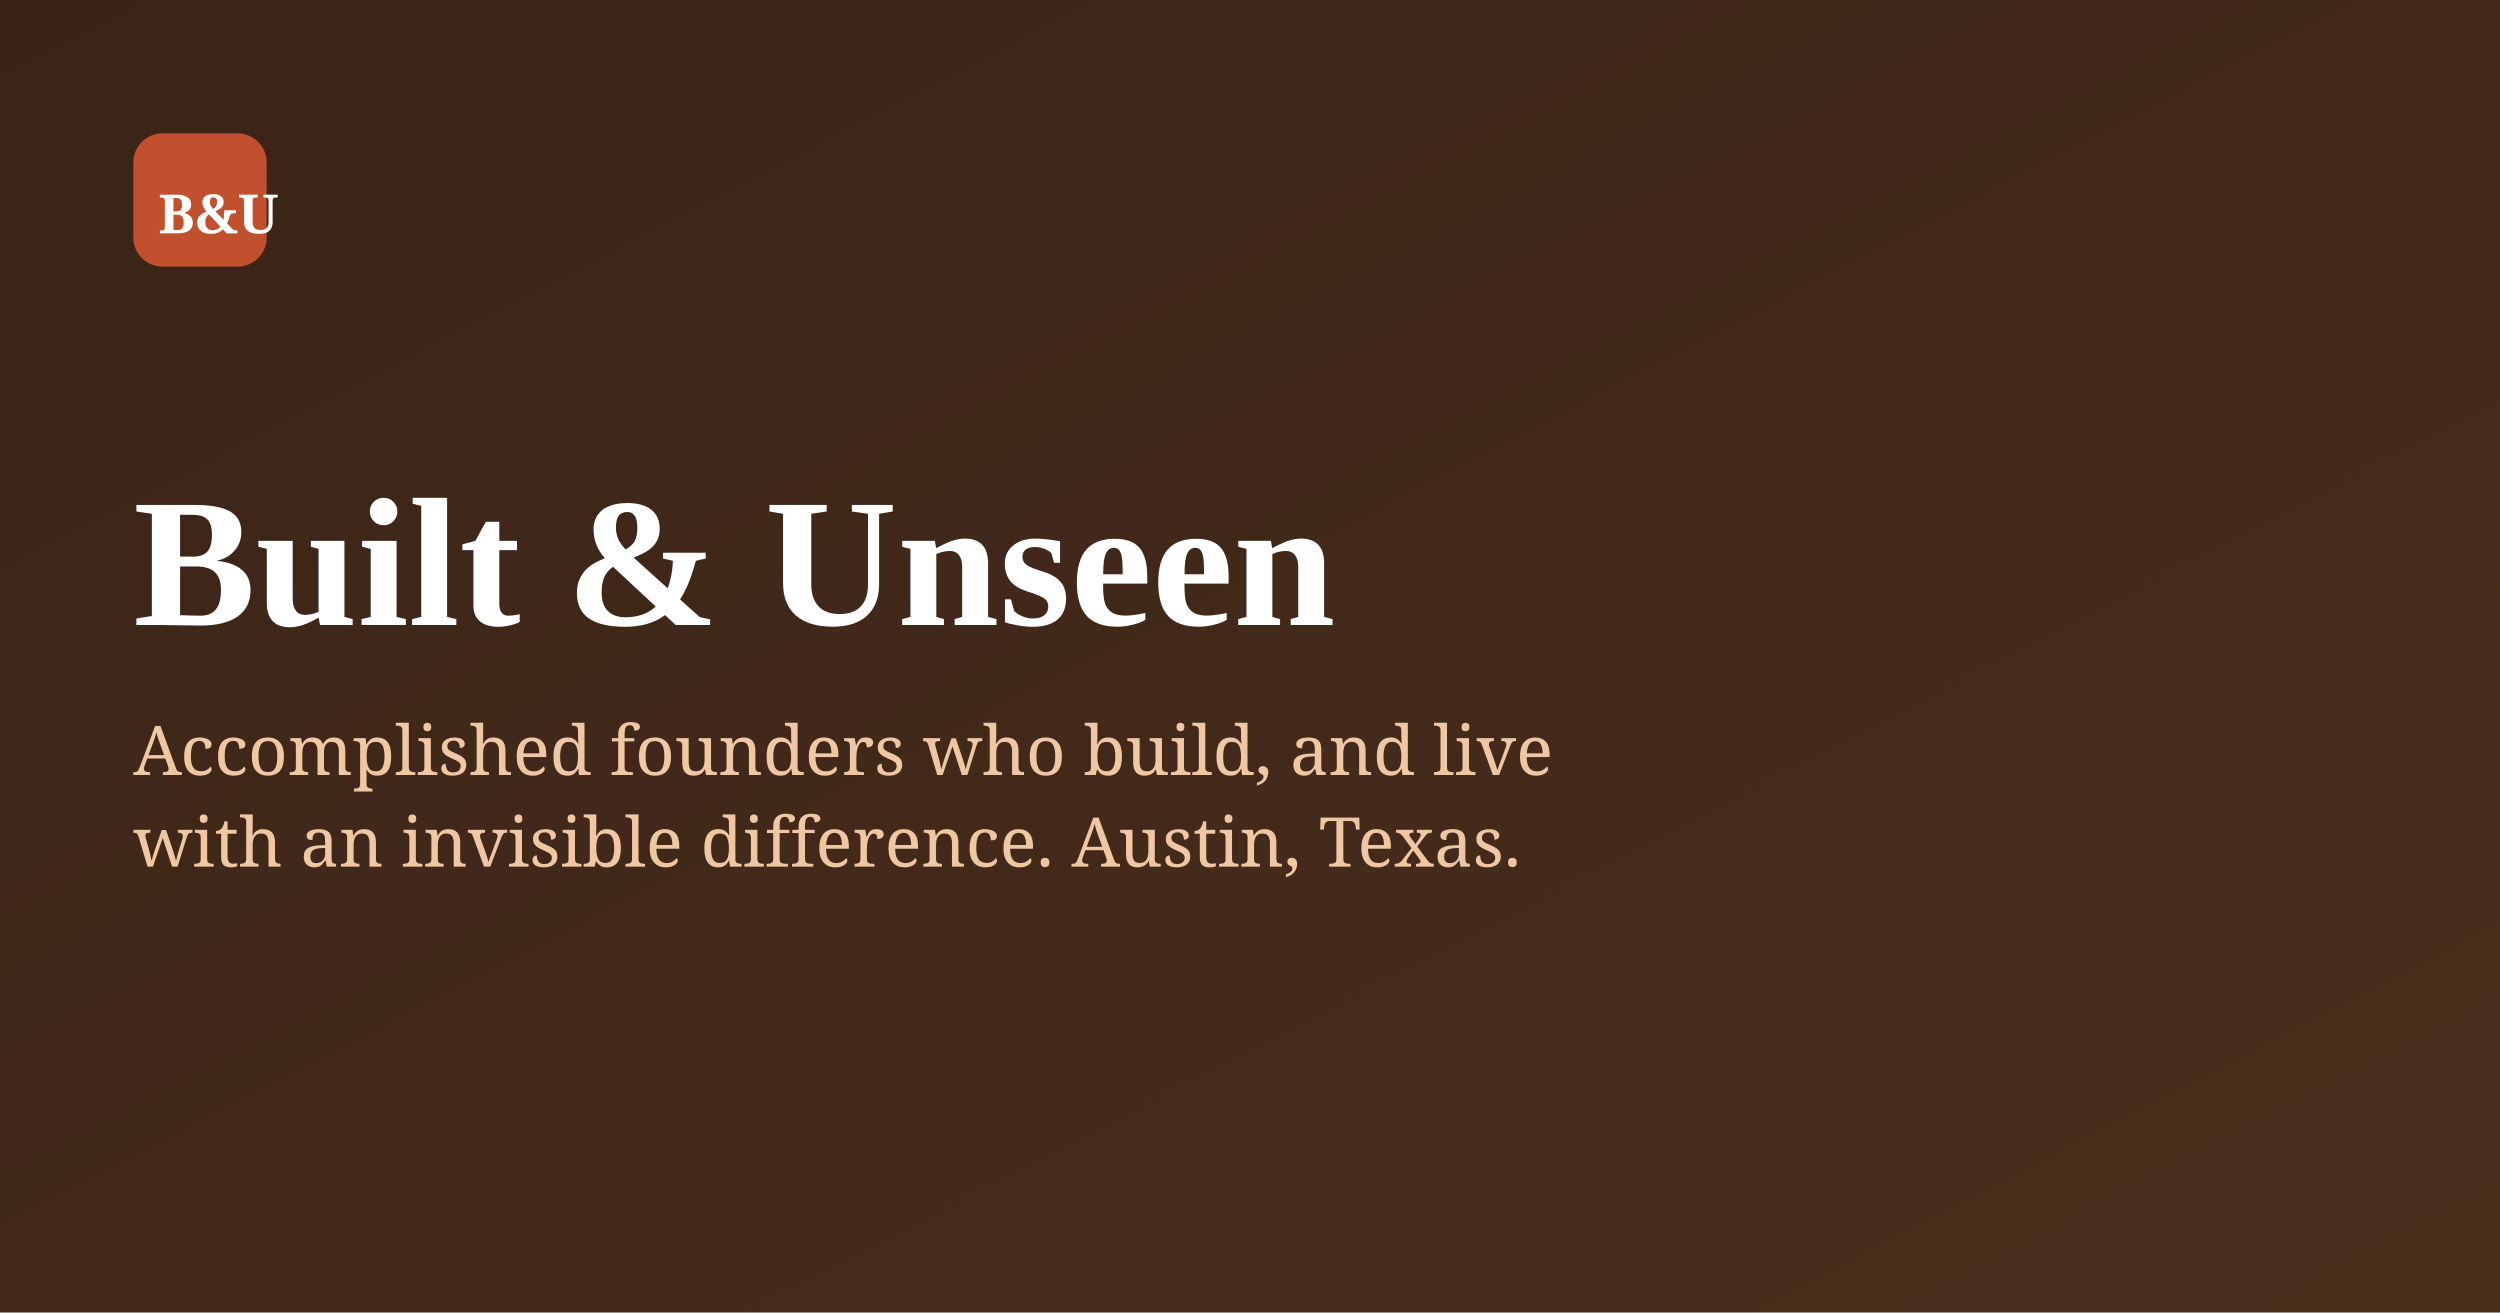
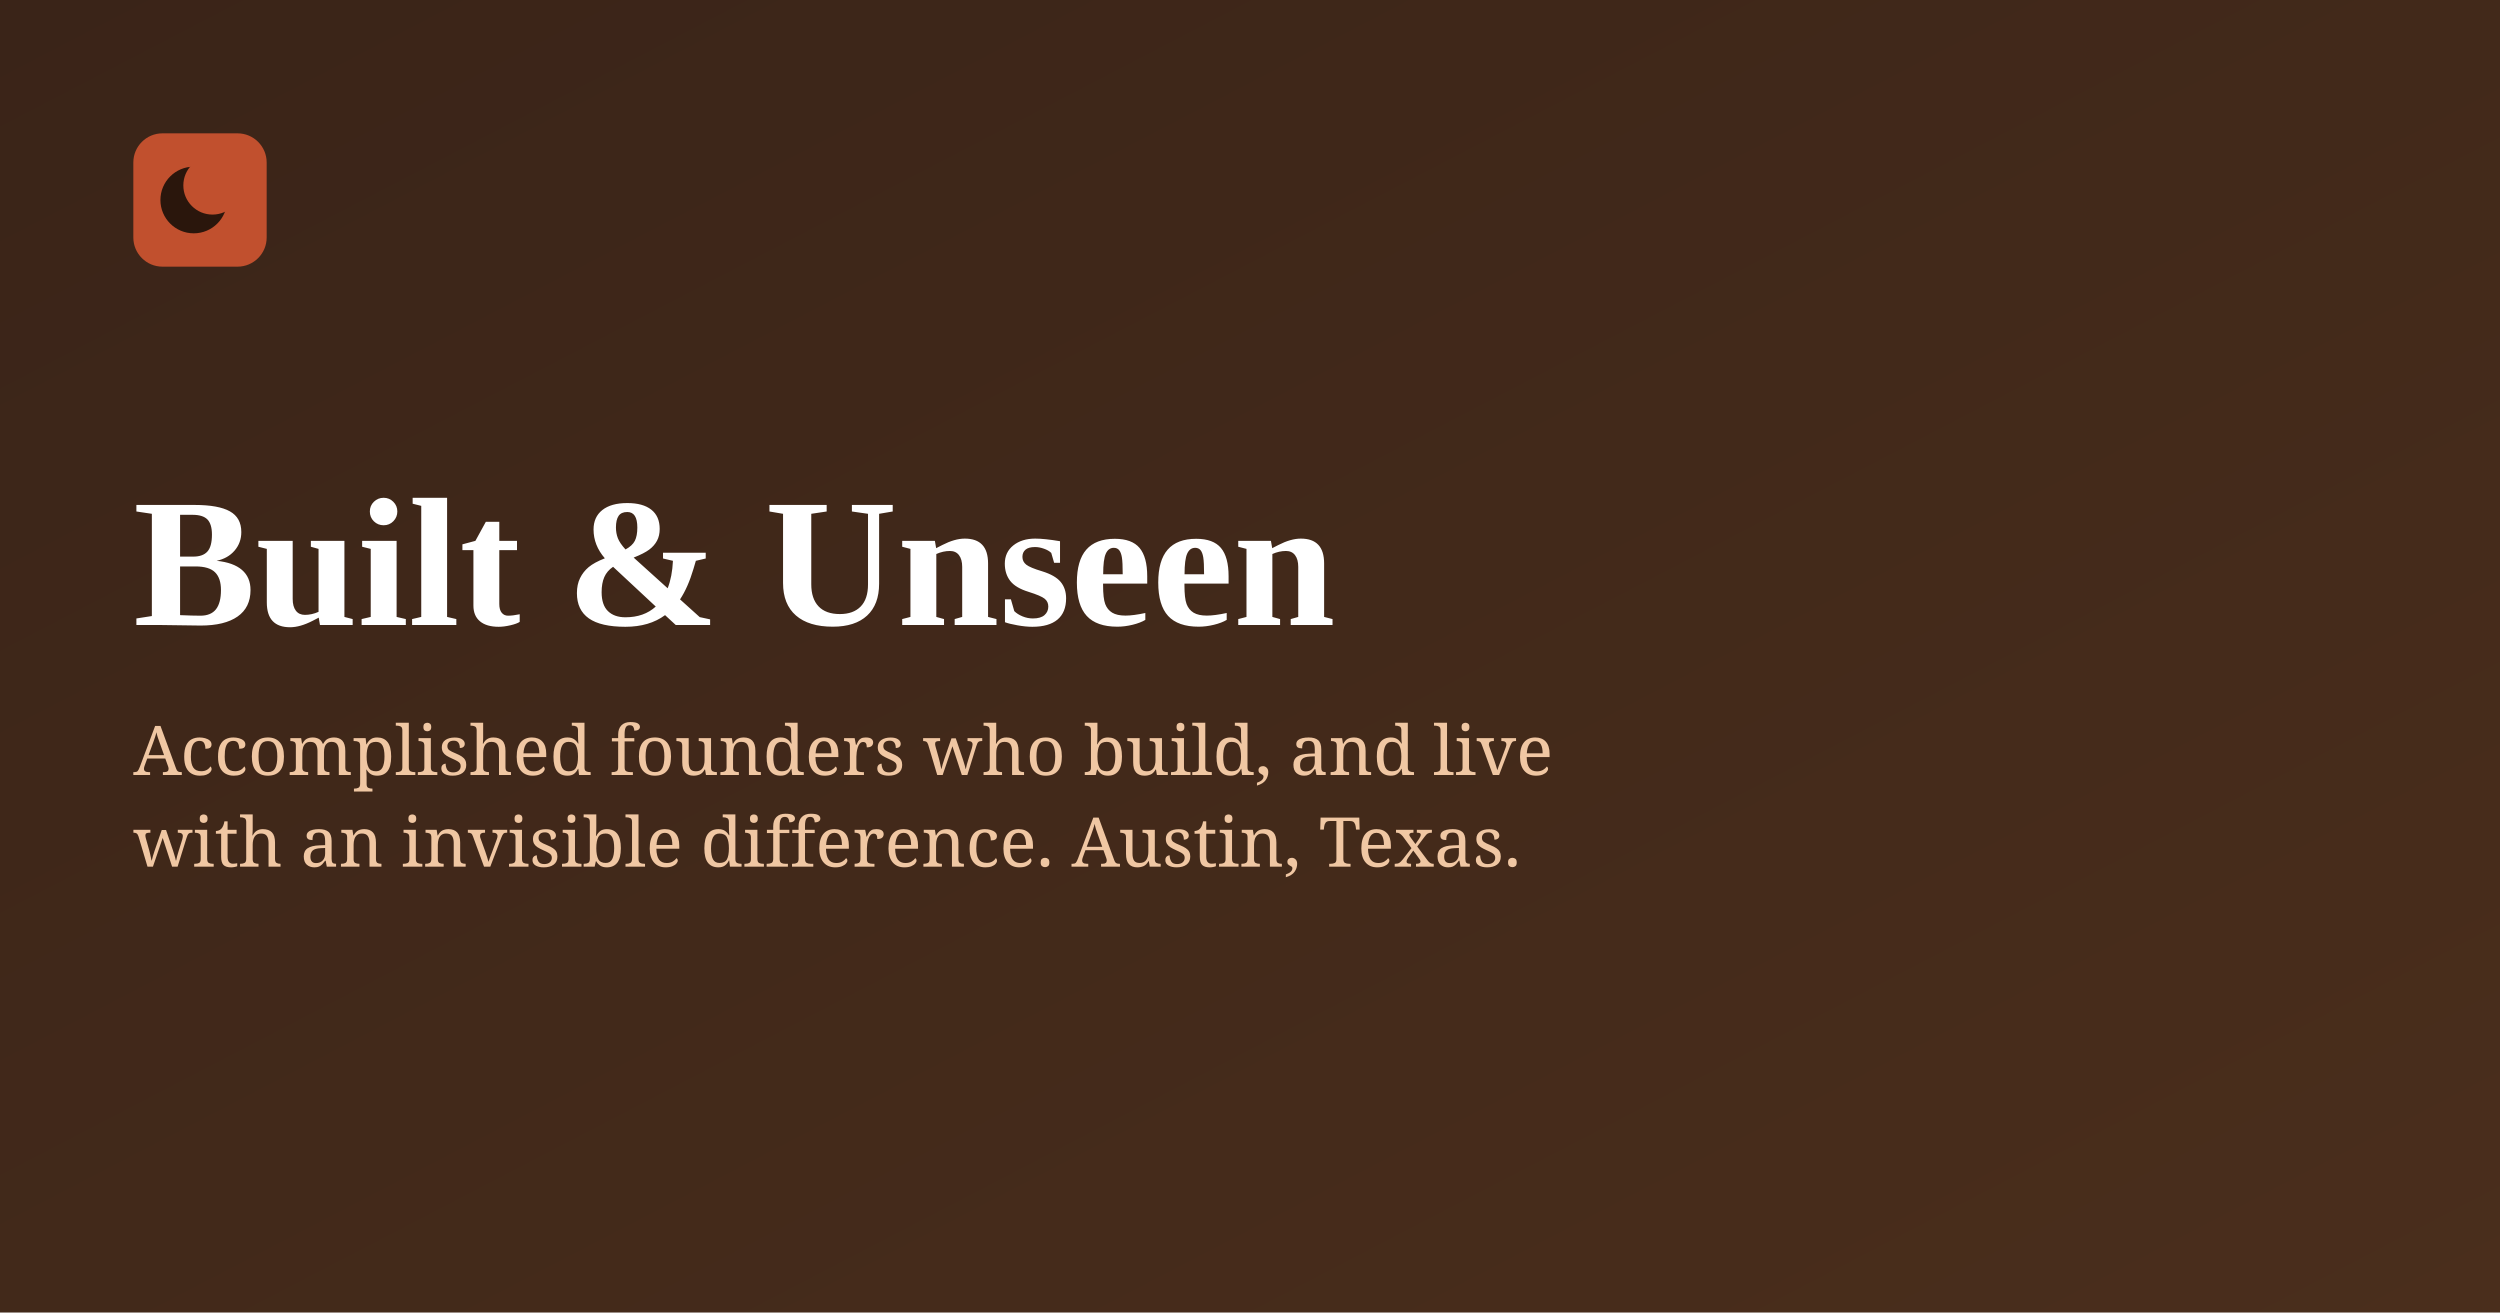
<svg xmlns="http://www.w3.org/2000/svg" width="1200" height="630" viewBox="0 0 1200 630">
  <defs>
    <linearGradient id="g" x1="0" y1="0" x2="1" y2="1">
      <stop offset="0" stop-color="#3a2418" />
      <stop offset="1" stop-color="#4a2e1c" />
    </linearGradient>
  </defs>
  <rect width="1200" height="630" fill="url(#g)" />
  <rect x="64" y="64" width="64" height="64" rx="14" fill="#c1502e" />
-   <text x="76" y="112" font-family="Georgia,serif" font-size="26" font-weight="700" fill="#fff">B&amp;U</text>
+   <circle cx="93" cy="96" r="16" fill="#2a160c" />
+   <circle cx="102" cy="89" r="14" fill="#c1502e" />
  <text x="64" y="300" font-family="Georgia,'Times New Roman',serif" font-size="88" font-weight="800" fill="#fff">Built &amp; Unseen</text>
  <text x="64" y="372" font-family="Georgia,serif" font-size="33" fill="#f0c7a3">Accomplished founders who build, and live</text>
  <text x="64" y="416" font-family="Georgia,serif" font-size="33" fill="#f0c7a3">with an invisible difference. Austin, Texas.</text>
</svg>
